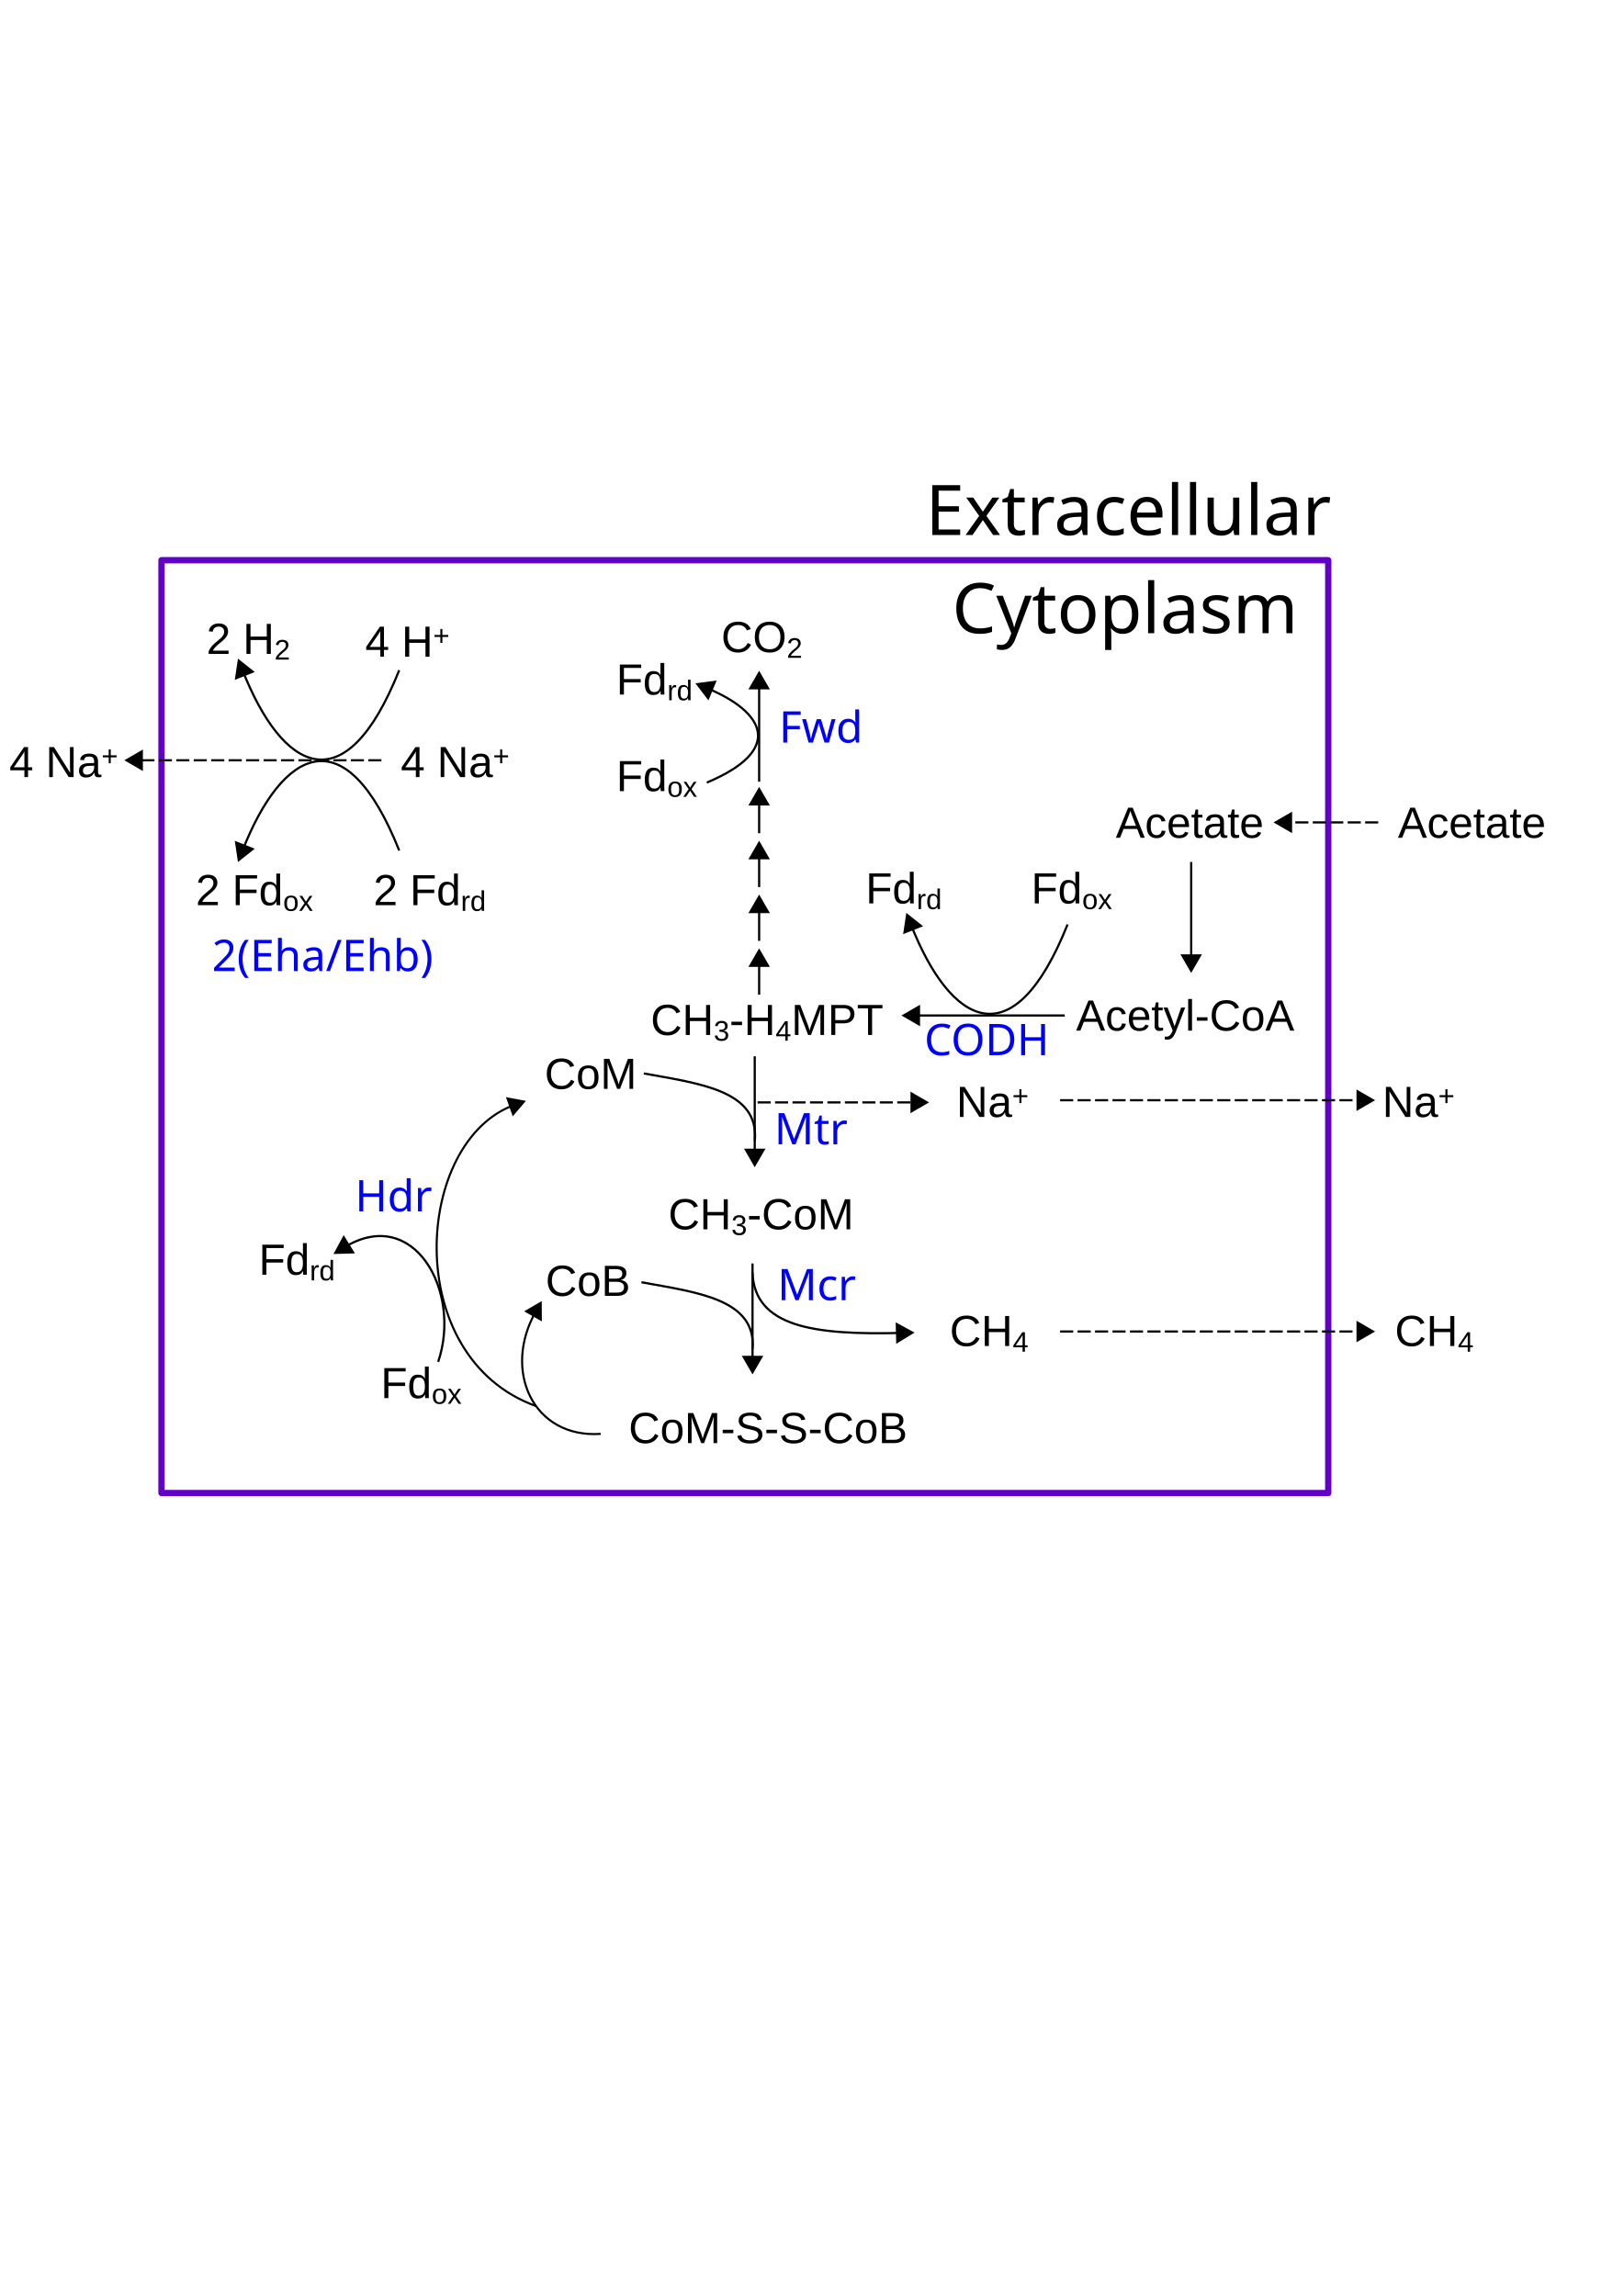
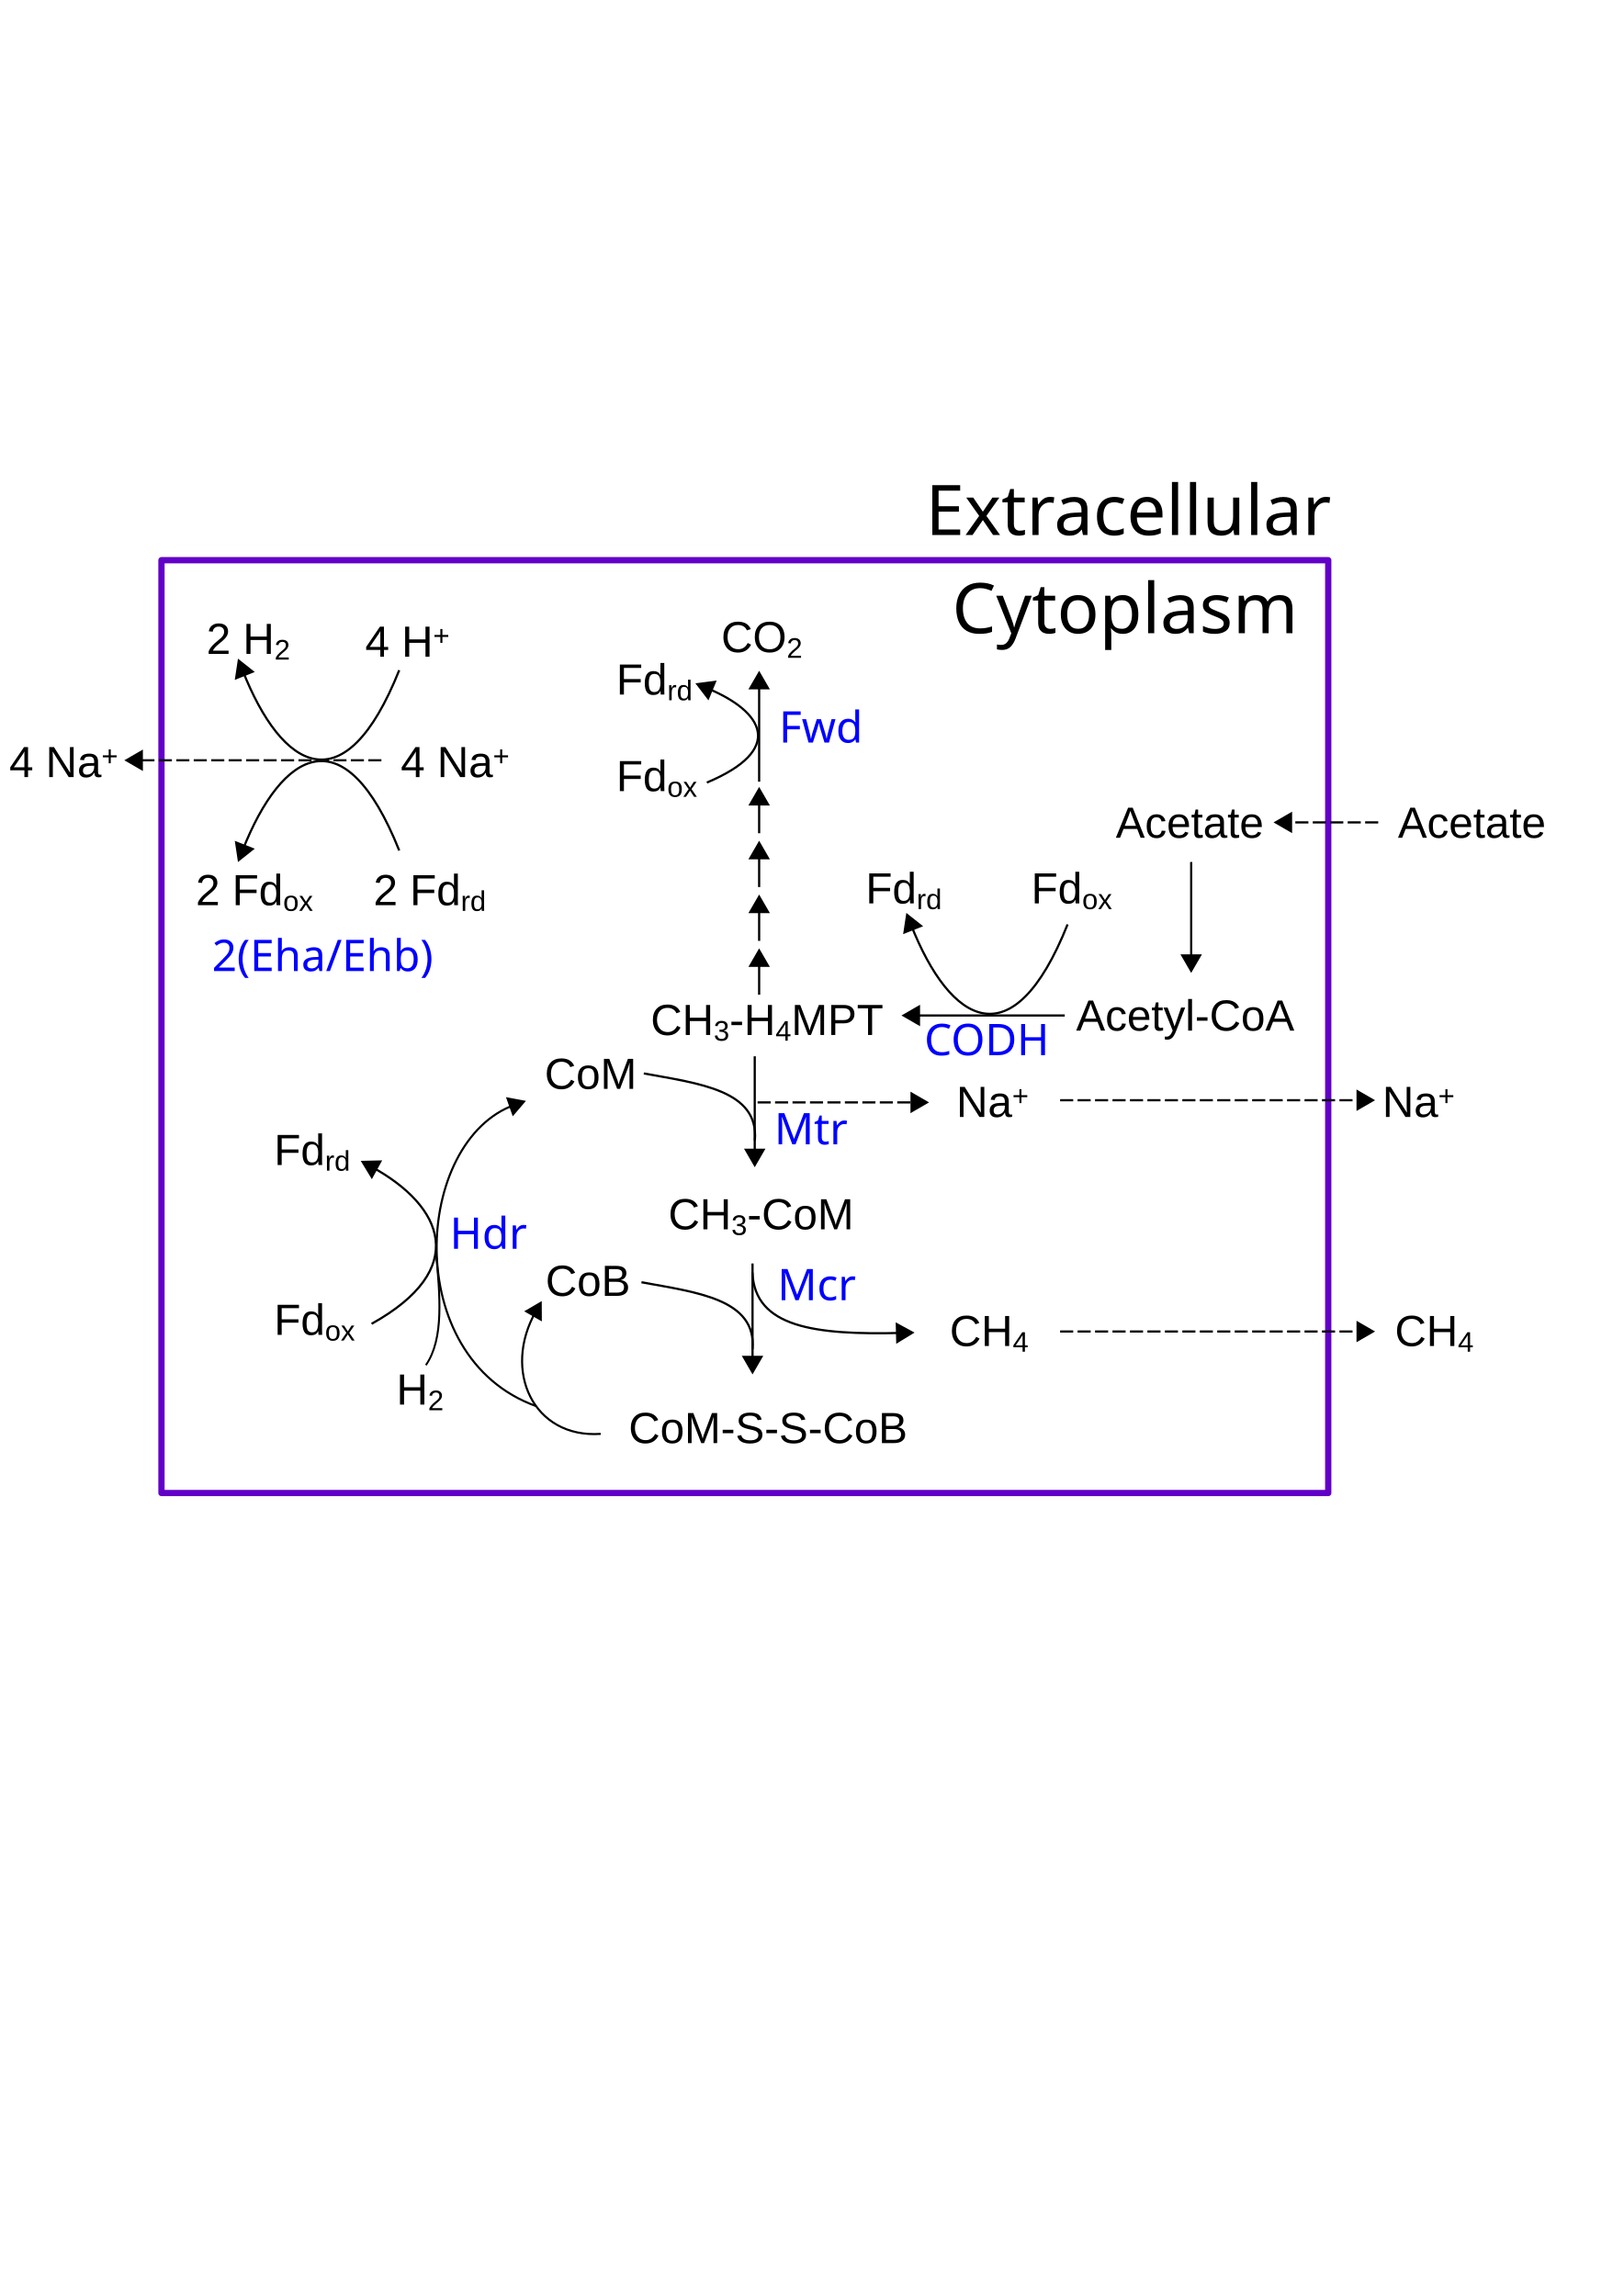
<svg xmlns="http://www.w3.org/2000/svg" width="744.094" height="1052.362" id="svg2" version="1.1">
  <defs id="defs4">
    <marker orient="auto" refY="0.0" refX="0.0" id="TriangleInL" style="overflow:visible">
      <path id="path3894" d="M 5.77,0.0 L -2.88,5.0 L -2.88,-5.0 L 5.77,0.0 z " style="fill-rule:evenodd;stroke:#000000;stroke-width:1.0pt" transform="scale(-0.8)" />
    </marker>
    <marker orient="auto" refY="0.0" refX="0.0" id="TriangleOutL" style="overflow:visible">
      <path id="path3903" d="M 5.77,0.0 L -2.88,5.0 L -2.88,-5.0 L 5.77,0.0 z " style="fill-rule:evenodd;stroke:#000000;stroke-width:1.0pt" transform="scale(0.8)" />
    </marker>
    <marker orient="auto" refY="0.0" refX="0.0" id="Arrow2Lend" style="overflow:visible;">
      <path id="path3782" style="fill-rule:evenodd;stroke-width:0.625;stroke-linejoin:round;" d="M 8.719,4.034 L -2.207,0.016 L 8.719,-4.002 C 6.973,-1.63 6.983,1.616 8.719,4.034 z " transform="scale(1.1) rotate(180) translate(1,0)" />
    </marker>
    <marker orient="auto" refY="0.0" refX="0.0" id="Arrow1Lend" style="overflow:visible;">
      <path id="path3764" d="M 0.0,0.0 L 5.0,-5.0 L -12.5,0.0 L 5.0,5.0 L 0.0,0.0 z " style="fill-rule:evenodd;stroke:#000000;stroke-width:1.0pt;" transform="scale(0.8) rotate(180) translate(12.5,0)" />
    </marker>
  </defs>
  <g id="layer1">
    <rect style="fill:none;stroke:#6200c8;stroke-width:2.871;stroke-linejoin:round;stroke-miterlimit:4;stroke-opacity:1;stroke-dasharray:none;stroke-dashoffset:0" id="rect2985" width="534.694" height="427.564" x="73.997" y="256.758" />
    <path style="fill:none;stroke:#000000;stroke-width:1;stroke-linecap:butt;stroke-linejoin:miter;stroke-miterlimit:4;stroke-opacity:1;stroke-dasharray:none;stroke-dashoffset:0;marker-end:url(#TriangleOutL)" d="m 344.862,579.101 0,45.173" id="path4594" />
    <path id="path4596" d="m 347.893,358.292 0,-45.173" style="fill:none;stroke:#000000;stroke-width:1;stroke-linecap:butt;stroke-linejoin:miter;stroke-miterlimit:4;stroke-opacity:1;stroke-dasharray:none;stroke-dashoffset:0;marker-end:url(#TriangleOutL)" />
    <text xml:space="preserve" style="font-size:40px;font-style:normal;font-variant:normal;font-weight:normal;font-stretch:normal;line-height:125%;letter-spacing:0px;word-spacing:0px;fill:#000000;fill-opacity:1;stroke:none;font-family:Arial;-inkscape-font-specification:Arial" x="330.503" y="298.91" id="text4598">
      <tspan id="tspan4600" x="330.503" y="298.91" style="font-size:20px">CO<tspan style="font-size:65.001%;baseline-shift:sub" id="tspan4604">2</tspan>
      </tspan>
    </text>
    <path style="fill:none;stroke:#000000;stroke-width:1;stroke-linecap:butt;stroke-linejoin:miter;stroke-miterlimit:4;stroke-opacity:1;stroke-dasharray:none;stroke-dashoffset:0;marker-end:url(#TriangleOutL)" d="m 345.872,484.147 0,45.173" id="path4606" />
    <path style="fill:none;stroke:#000000;stroke-width:1;stroke-linecap:butt;stroke-linejoin:miter;stroke-miterlimit:4;stroke-opacity:1;stroke-dasharray:none;stroke-dashoffset:0;marker-end:url(#TriangleOutL)" d="m 347.893,431.244 0,-15.563" id="path4608" />
    <text id="text4661" y="474.392" x="298.178" style="font-size:40px;font-style:normal;font-variant:normal;font-weight:normal;font-stretch:normal;line-height:125%;letter-spacing:0px;word-spacing:0px;fill:#000000;fill-opacity:1;stroke:none;font-family:Arial;-inkscape-font-specification:Arial" xml:space="preserve">
      <tspan id="tspan4663" x="298.178" y="474.392" style="font-size:20px">CH<tspan id="tspan4665" style="font-size:65.001%;baseline-shift:sub">3</tspan>-H<tspan style="font-size:65.001%;baseline-shift:sub" id="tspan4667">4</tspan>MPT</tspan>
    </text>
    <text xml:space="preserve" style="font-size:40px;font-style:normal;font-variant:normal;font-weight:normal;font-stretch:normal;line-height:125%;letter-spacing:0px;word-spacing:0px;fill:#000000;fill-opacity:1;stroke:none;font-family:Arial;-inkscape-font-specification:Arial" x="306.259" y="563.448" id="text4669">
      <tspan style="font-size:20px" y="563.448" x="306.259" id="tspan4671">CH<tspan style="font-size:65.001%;baseline-shift:sub" id="tspan4673">3</tspan>-CoM</tspan>
    </text>
    <text id="text4683" y="661.433" x="288.076" style="font-size:40px;font-style:normal;font-variant:normal;font-weight:normal;font-stretch:normal;line-height:125%;letter-spacing:0px;word-spacing:0px;fill:#000000;fill-opacity:1;stroke:none;font-family:Arial;-inkscape-font-specification:Arial" xml:space="preserve">
      <tspan id="tspan4685" x="288.076" y="661.433" style="font-size:20px">CoM-S-S-CoB</tspan>
    </text>
    <text xml:space="preserve" style="font-size:40px;font-style:normal;font-variant:normal;font-weight:normal;font-stretch:normal;line-height:125%;letter-spacing:0px;word-spacing:0px;fill:#000000;fill-opacity:1;stroke:none;font-family:Arial;-inkscape-font-specification:Arial" x="249.568" y="499.084" id="text4689">
      <tspan style="font-size:20px" y="499.084" x="249.568" id="tspan4691">CoM</tspan>
    </text>
    <text id="text4693" y="593.966" x="249.997" style="font-size:40px;font-style:normal;font-variant:normal;font-weight:normal;font-stretch:normal;line-height:125%;letter-spacing:0px;word-spacing:0px;fill:#000000;fill-opacity:1;stroke:none;font-family:Arial;-inkscape-font-specification:Arial" xml:space="preserve">
      <tspan id="tspan4695" x="249.997" y="593.966" style="font-size:20px">CoB</tspan>
    </text>
    <g id="g6332" transform="translate(-18,16)">
      <path style="fill:none;stroke:#000000;stroke-width:1;stroke-linecap:butt;stroke-linejoin:miter;stroke-miterlimit:4;stroke-opacity:1;stroke-dasharray:6, 2;stroke-dashoffset:0;marker-end:url(#TriangleOutL)" d="m 649.598,360.943 -42.297,0" id="path4588" />
      <text id="text4697" y="367.984" x="658.619" style="font-size:40px;font-style:normal;font-variant:normal;font-weight:normal;font-stretch:normal;line-height:125%;letter-spacing:0px;word-spacing:0px;fill:#000000;fill-opacity:1;stroke:none;font-family:Arial;-inkscape-font-specification:Arial" xml:space="preserve">
        <tspan id="tspan4699" x="658.619" y="367.984" style="font-size:20px">Acetate</tspan>
      </text>
      <text xml:space="preserve" style="font-size:40px;font-style:normal;font-variant:normal;font-weight:normal;font-stretch:normal;line-height:125%;letter-spacing:0px;word-spacing:0px;fill:#000000;fill-opacity:1;stroke:none;font-family:Arial;-inkscape-font-specification:Arial" x="529.32" y="367.984" id="text4705">
        <tspan style="font-size:20px" y="367.984" x="529.32" id="tspan4707">Acetate</tspan>
      </text>
    </g>
    <text xml:space="preserve" style="font-size:40px;font-style:normal;font-variant:normal;font-weight:normal;font-stretch:normal;line-height:125%;letter-spacing:0px;word-spacing:0px;fill:#000000;fill-opacity:1;stroke:none;font-family:Arial;-inkscape-font-specification:Arial" x="493.137" y="472.372" id="text4709">
      <tspan style="font-size:20px" y="472.372" x="493.137" id="tspan4711">Acetyl-CoA</tspan>
    </text>
    <path id="path4713" d="m 545.883,395.091 0,45.173" style="fill:none;stroke:#000000;stroke-width:1;stroke-linecap:butt;stroke-linejoin:miter;stroke-miterlimit:4;stroke-opacity:1;stroke-dasharray:none;stroke-dashoffset:0;marker-end:url(#TriangleOutL)" />
    <path id="path4715" d="m 487.945,465.443 -69.146,0" style="fill:none;stroke:#000000;stroke-width:1;stroke-linecap:butt;stroke-linejoin:miter;stroke-miterlimit:4;stroke-opacity:1;stroke-dasharray:none;stroke-dashoffset:0;marker-end:url(#TriangleOutL)" />
    <path style="fill:none;stroke:#000000;stroke-width:1px;stroke-linecap:butt;stroke-linejoin:miter;stroke-opacity:1" d="m 293.964,587.719 c 25.227,4.636 52.836,7.658 50.893,30.714" id="path5707" />
    <path id="path5712" d="m 245.595,601.015 c -15.57,27.249 -1.207,58.343 29.694,56.195" style="fill:none;stroke:#000000;stroke-width:0.947;stroke-linecap:butt;stroke-linejoin:miter;stroke-miterlimit:4;stroke-opacity:1;stroke-dasharray:none;marker-start:url(#TriangleInL);marker-mid:none" />
    <path style="fill:none;stroke:#000000;stroke-width:0.947;stroke-linecap:butt;stroke-linejoin:miter;stroke-miterlimit:4;stroke-opacity:1;stroke-dasharray:none;marker-start:url(#TriangleInL);marker-mid:none" d="m 235.952,506.372 c -46.182,16.295 -52.676,115.781 9.837,138.152" id="path5714" />
    <path style="fill:none;stroke:#000000;stroke-width:1px;stroke-linecap:butt;stroke-linejoin:miter;stroke-opacity:1;marker-end:url(#TriangleOutL)" d="m 344.811,583.263 c 1.101,25.148 28.487,28.698 68.617,27.67" id="path5718" />
-     <path id="path6287" d="m 157.664,571.784 c 32.025,-19.72 54.12,20.274 43.126,52.424" style="fill:none;stroke:#000000;stroke-width:1;stroke-linecap:butt;stroke-linejoin:miter;stroke-miterlimit:4;stroke-opacity:1;stroke-dasharray:none;marker-start:url(#TriangleInL);marker-mid:none" />
-     <text id="text6289" y="584.262" x="118.59" style="font-size:40px;font-style:normal;font-variant:normal;font-weight:normal;font-stretch:normal;line-height:125%;letter-spacing:0px;word-spacing:0px;fill:#000000;fill-opacity:1;stroke:none;font-family:Arial;-inkscape-font-specification:Arial" xml:space="preserve">
-       <tspan style="font-size:20px" y="584.262" x="118.59" id="tspan6291">Fd<tspan id="tspan6293" style="font-size:65.001%;baseline-shift:sub">rd</tspan>
+     <text id="text6289" y="533.976" x="125.59" style="font-size:40px;font-style:normal;font-variant:normal;font-weight:normal;font-stretch:normal;line-height:125%;letter-spacing:0px;word-spacing:0px;fill:#000000;fill-opacity:1;stroke:none;font-family:Arial;-inkscape-font-specification:Arial" xml:space="preserve">
+       <tspan style="font-size:20px" y="533.976" x="125.59" id="tspan6291">Fd<tspan id="tspan6293" style="font-size:65.001%;baseline-shift:sub">rd</tspan>
      </tspan>
    </text>
-     <text xml:space="preserve" style="font-size:40px;font-style:normal;font-variant:normal;font-weight:normal;font-stretch:normal;line-height:125%;letter-spacing:0px;word-spacing:0px;fill:#000000;fill-opacity:1;stroke:none;font-family:Arial;-inkscape-font-specification:Arial" x="174.483" y="640.83" id="text6295">
-       <tspan id="tspan6297" x="174.483" y="640.83" style="font-size:20px">Fd<tspan style="font-size:65.001%;baseline-shift:sub" id="tspan6299">ox</tspan>
+     <text xml:space="preserve" style="font-size:40px;font-style:normal;font-variant:normal;font-weight:normal;font-stretch:normal;line-height:125%;letter-spacing:0px;word-spacing:0px;fill:#000000;fill-opacity:1;stroke:none;font-family:Arial;-inkscape-font-specification:Arial" x="125.59" y="611.83" id="text6295">
+       <tspan id="tspan6297" x="125.59" y="611.83" style="font-size:20px">Fd<tspan style="font-size:65.001%;baseline-shift:sub" id="tspan6299">ox</tspan>
      </tspan>
    </text>
    <text id="text4677" y="616.947" x="435.209" style="font-size:40px;font-style:normal;font-variant:normal;font-weight:normal;font-stretch:normal;line-height:125%;letter-spacing:0px;word-spacing:0px;fill:#000000;fill-opacity:1;stroke:none;font-family:Arial;-inkscape-font-specification:Arial" xml:space="preserve">
      <tspan id="tspan4679" x="435.209" y="616.947" style="font-size:20px">CH<tspan id="tspan4681" style="font-size:65.001%;baseline-shift:sub">4</tspan>
      </tspan>
    </text>
    <path style="fill:none;stroke:#000000;stroke-width:1;stroke-linecap:butt;stroke-linejoin:miter;stroke-miterlimit:4;stroke-opacity:1;stroke-dasharray:6, 2;stroke-dashoffset:0;marker-end:url(#TriangleOutL)" d="m 485.824,610.285 138.659,0" id="path5716" />
    <text xml:space="preserve" style="font-size:40px;font-style:normal;font-variant:normal;font-weight:normal;font-stretch:normal;line-height:125%;letter-spacing:0px;word-spacing:0px;fill:#000000;fill-opacity:1;stroke:none;font-family:Arial;-inkscape-font-specification:Arial" x="639.209" y="616.947" id="text6317">
      <tspan style="font-size:20px" y="616.947" x="639.209" id="tspan6319">CH<tspan style="font-size:65.001%;baseline-shift:sub" id="tspan6321">4</tspan>
      </tspan>
    </text>
    <path id="path6343" d="m 295.036,492.005 c 25.227,4.636 52.836,7.658 50.893,30.714" style="fill:none;stroke:#000000;stroke-width:1px;stroke-linecap:butt;stroke-linejoin:miter;stroke-opacity:1" />
    <path id="path6345" d="m 323.923,315.38 c 26.441,10.965 35.792,28.254 0,43.307" style="fill:none;stroke:#000000;stroke-width:1;stroke-linecap:butt;stroke-linejoin:miter;stroke-miterlimit:4;stroke-opacity:1;stroke-dasharray:none;marker-start:url(#TriangleInL);marker-mid:none" />
    <text id="text6347" y="318.361" x="282.424" style="font-size:40px;font-style:normal;font-variant:normal;font-weight:normal;font-stretch:normal;line-height:125%;letter-spacing:0px;word-spacing:0px;fill:#000000;fill-opacity:1;stroke:none;font-family:Arial;-inkscape-font-specification:Arial" xml:space="preserve">
      <tspan style="font-size:20px" y="318.361" x="282.424" id="tspan6349">Fd<tspan id="tspan6351" style="font-size:65.001%;baseline-shift:sub">rd</tspan>
      </tspan>
    </text>
    <text xml:space="preserve" style="font-size:40px;font-style:normal;font-variant:normal;font-weight:normal;font-stretch:normal;line-height:125%;letter-spacing:0px;word-spacing:0px;fill:#000000;fill-opacity:1;stroke:none;font-family:Arial;-inkscape-font-specification:Arial" x="282.424" y="362.61" id="text6353">
      <tspan id="tspan6355" x="282.424" y="362.61" style="font-size:20px">Fd<tspan style="font-size:65.001%;baseline-shift:sub" id="tspan6357">ox</tspan>
      </tspan>
    </text>
    <text xml:space="preserve" style="font-size:40px;font-style:normal;font-variant:normal;font-weight:normal;font-stretch:normal;line-height:125%;letter-spacing:0px;word-spacing:0px;fill:#000000;fill-opacity:1;stroke:none;font-family:Arial;-inkscape-font-specification:Arial" x="438.263" y="511.947" id="text6361">
      <tspan style="font-size:20px" y="511.947" x="438.263" id="tspan6363">Na<tspan id="tspan6375" style="font-size:65.001%;baseline-shift:super">+</tspan>
      </tspan>
    </text>
    <text id="text6369" y="511.947" x="633.495" style="font-size:40px;font-style:normal;font-variant:normal;font-weight:normal;font-stretch:normal;line-height:125%;letter-spacing:0px;word-spacing:0px;fill:#000000;fill-opacity:1;stroke:none;font-family:Arial;-inkscape-font-specification:Arial" xml:space="preserve">
      <tspan id="tspan6371" x="633.495" y="511.947" style="font-size:20px">Na<tspan id="tspan6377" style="font-size:65.001%;baseline-shift:super">+</tspan>
      </tspan>
    </text>
    <path style="fill:none;stroke:#000000;stroke-width:1;stroke-linecap:butt;stroke-linejoin:miter;stroke-miterlimit:4;stroke-opacity:1;stroke-dasharray:6, 2;stroke-dashoffset:0;marker-end:url(#TriangleOutL)" d="m 347.182,505.285 72.9,0" id="path7852" />
-     <g id="g3988" transform="translate(-20,66)">
-       <path id="path3755" d="m 194.777,282.471 -112.127,0" style="fill:none;stroke:#000000;stroke-width:1;stroke-linecap:butt;stroke-linejoin:miter;stroke-miterlimit:4;stroke-opacity:1;stroke-dasharray:6, 2;stroke-dashoffset:0;marker-end:url(#TriangleOutL)" />
-       <text xml:space="preserve" style="font-size:40px;font-style:normal;font-variant:normal;font-weight:normal;font-stretch:normal;line-height:125%;letter-spacing:0px;word-spacing:0px;fill:#000000;fill-opacity:1;stroke:none;font-family:Arial;-inkscape-font-specification:Arial" x="24.244" y="290.182" id="text4717">
-         <tspan id="tspan4719" x="24.244" y="290.182" style="font-size:20px">4 Na<tspan id="tspan4723" style="font-size:65.001%;baseline-shift:super">+</tspan>
-         </tspan>
-       </text>
-       <text id="text4725" y="290.182" x="203.633" style="font-size:40px;font-style:normal;font-variant:normal;font-weight:normal;font-stretch:normal;line-height:125%;letter-spacing:0px;word-spacing:0px;fill:#000000;fill-opacity:1;stroke:none;font-family:Arial;-inkscape-font-specification:Arial" xml:space="preserve">
-         <tspan style="font-size:20px" y="290.182" x="203.633" id="tspan4727">4 Na<tspan style="font-size:65.001%;baseline-shift:super" id="tspan4729">+</tspan>
-         </tspan>
-       </text>
-       <path id="path4731" d="m 131.138,323.83 c 18.182,-46.182 46.852,-62.513 71.815,0" style="fill:none;stroke:#000000;stroke-width:1;stroke-linecap:butt;stroke-linejoin:miter;stroke-miterlimit:4;stroke-opacity:1;stroke-dasharray:none;marker-start:url(#TriangleInL);marker-mid:none" />
-       <text id="text5667" y="348.896" x="191.138" style="font-size:40px;font-style:normal;font-variant:normal;font-weight:normal;font-stretch:normal;line-height:125%;letter-spacing:0px;word-spacing:0px;fill:#000000;fill-opacity:1;stroke:none;font-family:Arial;-inkscape-font-specification:Arial" xml:space="preserve">
-         <tspan style="font-size:20px" y="348.896" x="191.138" id="tspan5669">2 Fd<tspan id="tspan5673" style="font-size:65.001%;baseline-shift:sub">rd</tspan>
-         </tspan>
-       </text>
-       <text xml:space="preserve" style="font-size:40px;font-style:normal;font-variant:normal;font-weight:normal;font-stretch:normal;line-height:125%;letter-spacing:0px;word-spacing:0px;fill:#000000;fill-opacity:1;stroke:none;font-family:Arial;-inkscape-font-specification:Arial" x="109.712" y="348.896" id="text5675">
-         <tspan id="tspan5677" x="109.712" y="348.896" style="font-size:20px">2 Fd<tspan style="font-size:65.001%;baseline-shift:sub" id="tspan5679">ox</tspan>
-         </tspan>
-       </text>
-       <path style="fill:none;stroke:#000000;stroke-width:1;stroke-linecap:butt;stroke-linejoin:miter;stroke-miterlimit:4;stroke-opacity:1;stroke-dasharray:none;marker-start:url(#TriangleInL);marker-mid:none" d="m 131.138,241.175 c 18.182,46.182 46.852,62.513 71.815,0" id="path6301" />
-       <text id="text6303" y="234.999" x="187.351" style="font-size:40px;font-style:normal;font-variant:normal;font-weight:normal;font-stretch:normal;line-height:125%;letter-spacing:0px;word-spacing:0px;fill:#000000;fill-opacity:1;stroke:none;font-family:Arial;-inkscape-font-specification:Arial" xml:space="preserve">
-         <tspan style="font-size:20px" y="234.999" x="187.351" id="tspan6305">4 H<tspan id="tspan6315" style="font-size:65.001%;baseline-shift:super">+</tspan>
-         </tspan>
-       </text>
-       <text xml:space="preserve" style="font-size:40px;font-style:normal;font-variant:normal;font-weight:normal;font-stretch:normal;line-height:125%;letter-spacing:0px;word-spacing:0px;fill:#000000;fill-opacity:1;stroke:none;font-family:Arial;-inkscape-font-specification:Arial" x="114.62" y="233.718" id="text6309">
-         <tspan id="tspan6311" x="114.62" y="233.718" style="font-size:20px">2 H<tspan id="tspan6313" style="font-size:65.001%;baseline-shift:sub">2</tspan>
-         </tspan>
-       </text>
-       <text id="text3890" y="379.076" x="117.143" style="font-size:40px;font-style:normal;font-weight:normal;line-height:125%;letter-spacing:0px;word-spacing:0px;fill:#0000ff;fill-opacity:1;stroke:none;font-family:Sans" xml:space="preserve">
-         <tspan style="font-size:20px;fill:#0000ff" y="379.076" x="117.143" id="tspan3892">2(Eha/Ehb)</tspan>
-       </text>
-     </g>
+     <path style="fill:none;stroke:#000000;stroke-width:1;stroke-linecap:butt;stroke-linejoin:miter;stroke-miterlimit:4;stroke-opacity:1;stroke-dasharray:6, 2;stroke-dashoffset:0;marker-end:url(#TriangleOutL)" d="m 174.777,348.471 -112.127,0" id="path3755" />
+     <text id="text4717" y="356.182" x="4.244" style="font-size:40px;font-style:normal;font-variant:normal;font-weight:normal;font-stretch:normal;line-height:125%;letter-spacing:0px;word-spacing:0px;fill:#000000;fill-opacity:1;stroke:none;font-family:Arial;-inkscape-font-specification:Arial" xml:space="preserve">
+       <tspan style="font-size:20px" y="356.182" x="4.244" id="tspan4719">4 Na<tspan style="font-size:65.001%;baseline-shift:super" id="tspan4723">+</tspan>
+       </tspan>
+     </text>
+     <text xml:space="preserve" style="font-size:40px;font-style:normal;font-variant:normal;font-weight:normal;font-stretch:normal;line-height:125%;letter-spacing:0px;word-spacing:0px;fill:#000000;fill-opacity:1;stroke:none;font-family:Arial;-inkscape-font-specification:Arial" x="183.633" y="356.182" id="text4725">
+       <tspan id="tspan4727" x="183.633" y="356.182" style="font-size:20px">4 Na<tspan id="tspan4729" style="font-size:65.001%;baseline-shift:super">+</tspan>
+       </tspan>
+     </text>
+     <path style="fill:none;stroke:#000000;stroke-width:1;stroke-linecap:butt;stroke-linejoin:miter;stroke-miterlimit:4;stroke-opacity:1;stroke-dasharray:none;marker-start:url(#TriangleInL);marker-mid:none" d="m 111.138,389.83 c 18.182,-46.182 46.852,-62.513 71.815,0" id="path4731" />
+     <text xml:space="preserve" style="font-size:40px;font-style:normal;font-variant:normal;font-weight:normal;font-stretch:normal;line-height:125%;letter-spacing:0px;word-spacing:0px;fill:#000000;fill-opacity:1;stroke:none;font-family:Arial;-inkscape-font-specification:Arial" x="171.138" y="414.896" id="text5667">
+       <tspan id="tspan5669" x="171.138" y="414.896" style="font-size:20px">2 Fd<tspan style="font-size:65.001%;baseline-shift:sub" id="tspan5673">rd</tspan>
+       </tspan>
+     </text>
+     <text id="text5675" y="414.896" x="89.712" style="font-size:40px;font-style:normal;font-variant:normal;font-weight:normal;font-stretch:normal;line-height:125%;letter-spacing:0px;word-spacing:0px;fill:#000000;fill-opacity:1;stroke:none;font-family:Arial;-inkscape-font-specification:Arial" xml:space="preserve">
+       <tspan style="font-size:20px" y="414.896" x="89.712" id="tspan5677">2 Fd<tspan id="tspan5679" style="font-size:65.001%;baseline-shift:sub">ox</tspan>
+       </tspan>
+     </text>
+     <path id="path6301" d="m 111.138,307.175 c 18.182,46.182 46.852,62.513 71.815,0" style="fill:none;stroke:#000000;stroke-width:1;stroke-linecap:butt;stroke-linejoin:miter;stroke-miterlimit:4;stroke-opacity:1;stroke-dasharray:none;marker-start:url(#TriangleInL);marker-mid:none" />
+     <text xml:space="preserve" style="font-size:40px;font-style:normal;font-variant:normal;font-weight:normal;font-stretch:normal;line-height:125%;letter-spacing:0px;word-spacing:0px;fill:#000000;fill-opacity:1;stroke:none;font-family:Arial;-inkscape-font-specification:Arial" x="167.351" y="300.999" id="text6303">
+       <tspan id="tspan6305" x="167.351" y="300.999" style="font-size:20px">4 H<tspan style="font-size:65.001%;baseline-shift:super" id="tspan6315">+</tspan>
+       </tspan>
+     </text>
+     <text id="text6309" y="299.718" x="94.62" style="font-size:40px;font-style:normal;font-variant:normal;font-weight:normal;font-stretch:normal;line-height:125%;letter-spacing:0px;word-spacing:0px;fill:#000000;fill-opacity:1;stroke:none;font-family:Arial;-inkscape-font-specification:Arial" xml:space="preserve">
+       <tspan style="font-size:20px" y="299.718" x="94.62" id="tspan6311">2 H<tspan style="font-size:65.001%;baseline-shift:sub" id="tspan6313">2</tspan>
+       </tspan>
+     </text>
+     <text xml:space="preserve" style="font-size:40px;font-style:normal;font-weight:normal;line-height:125%;letter-spacing:0px;word-spacing:0px;fill:#0000ff;fill-opacity:1;stroke:none;font-family:Sans" x="97.143" y="445.076" id="text3890">
+       <tspan id="tspan3892" x="97.143" y="445.076" style="font-size:20px;fill:#0000ff">2(Eha/Ehb)</tspan>
+     </text>
    <text id="text3894" y="340.362" x="357" style="font-size:40px;font-style:normal;font-weight:normal;line-height:125%;letter-spacing:0px;word-spacing:0px;fill:#0000ff;fill-opacity:1;stroke:none;font-family:Sans" xml:space="preserve">
      <tspan style="font-size:20px;fill:#0000ff" y="340.362" x="357" id="tspan3896">Fwd</tspan>
    </text>
    <text xml:space="preserve" style="font-size:40px;font-style:normal;font-weight:normal;line-height:125%;letter-spacing:0px;word-spacing:0px;fill:#0000ff;fill-opacity:1;stroke:none;font-family:Sans" x="354.857" y="524.505" id="text3898">
      <tspan id="tspan3900" x="354.857" y="524.505" style="font-size:20px;fill:#0000ff">Mtr</tspan>
    </text>
    <text id="text3902" y="595.934" x="356.286" style="font-size:40px;font-style:normal;font-weight:normal;line-height:125%;letter-spacing:0px;word-spacing:0px;fill:#0000ff;fill-opacity:1;stroke:none;font-family:Sans" xml:space="preserve">
      <tspan style="font-size:20px;fill:#0000ff" y="595.934" x="356.286" id="tspan3904">Mcr</tspan>
    </text>
-     <text xml:space="preserve" style="font-size:40px;font-style:normal;font-weight:normal;line-height:125%;letter-spacing:0px;word-spacing:0px;fill:#0000ff;fill-opacity:1;stroke:none;font-family:Sans" x="162.714" y="555.219" id="text3906">
-       <tspan id="tspan3908" x="162.714" y="555.219" style="font-size:20px;fill:#0000ff">Hdr</tspan>
+     <text xml:space="preserve" style="font-size:40px;font-style:normal;font-weight:normal;line-height:125%;letter-spacing:0px;word-spacing:0px;fill:#0000ff;fill-opacity:1;stroke:none;font-family:Sans" x="206.143" y="572.362" id="text3906">
+       <tspan id="tspan3908" x="206.143" y="572.362" style="font-size:20px;fill:#0000ff">Hdr</tspan>
    </text>
    <path id="path3910" d="m 417.423,423.708 c 18.182,46.182 46.852,62.513 71.815,0" style="fill:none;stroke:#000000;stroke-width:1;stroke-linecap:butt;stroke-linejoin:miter;stroke-miterlimit:4;stroke-opacity:1;stroke-dasharray:none;marker-start:url(#TriangleInL);marker-mid:none" />
    <text xml:space="preserve" style="font-size:40px;font-style:normal;font-variant:normal;font-weight:normal;font-stretch:normal;line-height:125%;letter-spacing:0px;word-spacing:0px;fill:#000000;fill-opacity:1;stroke:none;font-family:Arial;-inkscape-font-specification:Arial" x="472.569" y="414.075" id="text3912">
      <tspan id="tspan3914" x="472.569" y="414.075" style="font-size:20px">Fd<tspan style="font-size:65.001%;baseline-shift:sub" id="tspan3916">ox</tspan>
      </tspan>
    </text>
    <text id="text3918" y="414.075" x="396.709" style="font-size:40px;font-style:normal;font-variant:normal;font-weight:normal;font-stretch:normal;line-height:125%;letter-spacing:0px;word-spacing:0px;fill:#000000;fill-opacity:1;stroke:none;font-family:Arial;-inkscape-font-specification:Arial" xml:space="preserve">
      <tspan style="font-size:20px" y="414.075" x="396.709" id="tspan3920">Fd<tspan id="tspan3922" style="font-size:65.001%;baseline-shift:sub">rd</tspan>
      </tspan>
    </text>
    <path id="path3924" d="m 347.893,406.578 0,-15.563" style="fill:none;stroke:#000000;stroke-width:1;stroke-linecap:butt;stroke-linejoin:miter;stroke-miterlimit:4;stroke-opacity:1;stroke-dasharray:none;stroke-dashoffset:0;marker-end:url(#TriangleOutL)" />
    <path style="fill:none;stroke:#000000;stroke-width:1;stroke-linecap:butt;stroke-linejoin:miter;stroke-miterlimit:4;stroke-opacity:1;stroke-dasharray:none;stroke-dashoffset:0;marker-end:url(#TriangleOutL)" d="m 347.893,381.911 0,-15.563" id="path3926" />
    <path id="path3928" d="m 347.893,455.911 0,-15.563" style="fill:none;stroke:#000000;stroke-width:1;stroke-linecap:butt;stroke-linejoin:miter;stroke-miterlimit:4;stroke-opacity:1;stroke-dasharray:none;stroke-dashoffset:0;marker-end:url(#TriangleOutL)" />
    <path id="path4020" d="m 485.824,504.285 138.659,0" style="fill:none;stroke:#000000;stroke-width:1;stroke-linecap:butt;stroke-linejoin:miter;stroke-miterlimit:4;stroke-opacity:1;stroke-dasharray:6, 2;stroke-dashoffset:0;marker-end:url(#TriangleOutL)" />
    <text xml:space="preserve" style="font-size:40px;font-style:normal;font-weight:normal;line-height:125%;letter-spacing:0px;word-spacing:0px;fill:#0000ff;fill-opacity:1;stroke:none;font-family:Sans" x="423.571" y="483.648" id="text4022">
      <tspan x="423.571" y="483.648" style="font-size:20px;fill:#0000ff" id="tspan4030">CODH</tspan>
    </text>
    <text xml:space="preserve" style="font-size:24px;font-style:normal;font-weight:normal;line-height:125%;letter-spacing:0px;word-spacing:0px;fill:#000000;fill-opacity:1;stroke:none;font-family:Sans" x="436.286" y="290.219" id="text4034">
      <tspan id="tspan4036" x="436.286" y="290.219" style="font-size:32px">Cytoplasm</tspan>
    </text>
    <text id="text4038" y="245.219" x="424.143" style="font-size:32px;font-style:normal;font-weight:normal;line-height:125%;letter-spacing:0px;word-spacing:0px;fill:#000000;fill-opacity:1;stroke:none;font-family:Sans" xml:space="preserve">
      <tspan y="245.219" x="424.143" id="tspan4040">Extracellular</tspan>
    </text>
+     <path id="path7860" d="m 170.29,534.803 c 33.242,18.219 44.998,46.945 0,71.958" style="fill:none;stroke:#000000;stroke-width:1;stroke-linecap:butt;stroke-linejoin:miter;stroke-miterlimit:4;stroke-opacity:1;stroke-dasharray:none;marker-start:url(#TriangleInL);marker-mid:none" />
+     <g id="g9158">
+       <text id="text8394" y="643.787" x="181.666" style="font-size:40px;font-style:normal;font-variant:normal;font-weight:normal;font-stretch:normal;line-height:125%;letter-spacing:0px;word-spacing:0px;fill:#000000;fill-opacity:1;stroke:none;font-family:Arial;-inkscape-font-specification:Arial" xml:space="preserve">
+         <tspan style="font-size:20px" y="643.787" x="181.666" id="tspan8396">H<tspan style="font-size:65.001%;baseline-shift:sub" id="tspan8398">2</tspan>
+         </tspan>
+       </text>
+       <path id="path8400" d="m 200.246,574.009 -0.875,0.062 c 1.782,19.643 3.715,39.394 -4.562,51.406 l 0.719,0.469 c 8.565,-12.428 6.5,-32.3 4.719,-51.938 z" style="font-size:medium;font-style:normal;font-variant:normal;font-weight:normal;font-stretch:normal;text-indent:0;text-align:start;text-decoration:none;line-height:normal;letter-spacing:normal;word-spacing:normal;text-transform:none;direction:ltr;block-progression:tb;writing-mode:lr-tb;text-anchor:start;baseline-shift:baseline;color:#000000;fill:#000000;fill-opacity:1;stroke:none;stroke-width:1;marker:none;visibility:visible;display:inline;overflow:visible;enable-background:accumulate;font-family:Sans;-inkscape-font-specification:Sans;stroke-miterlimit:4;stroke-dasharray:none" />
+     </g>
  </g>
</svg>
